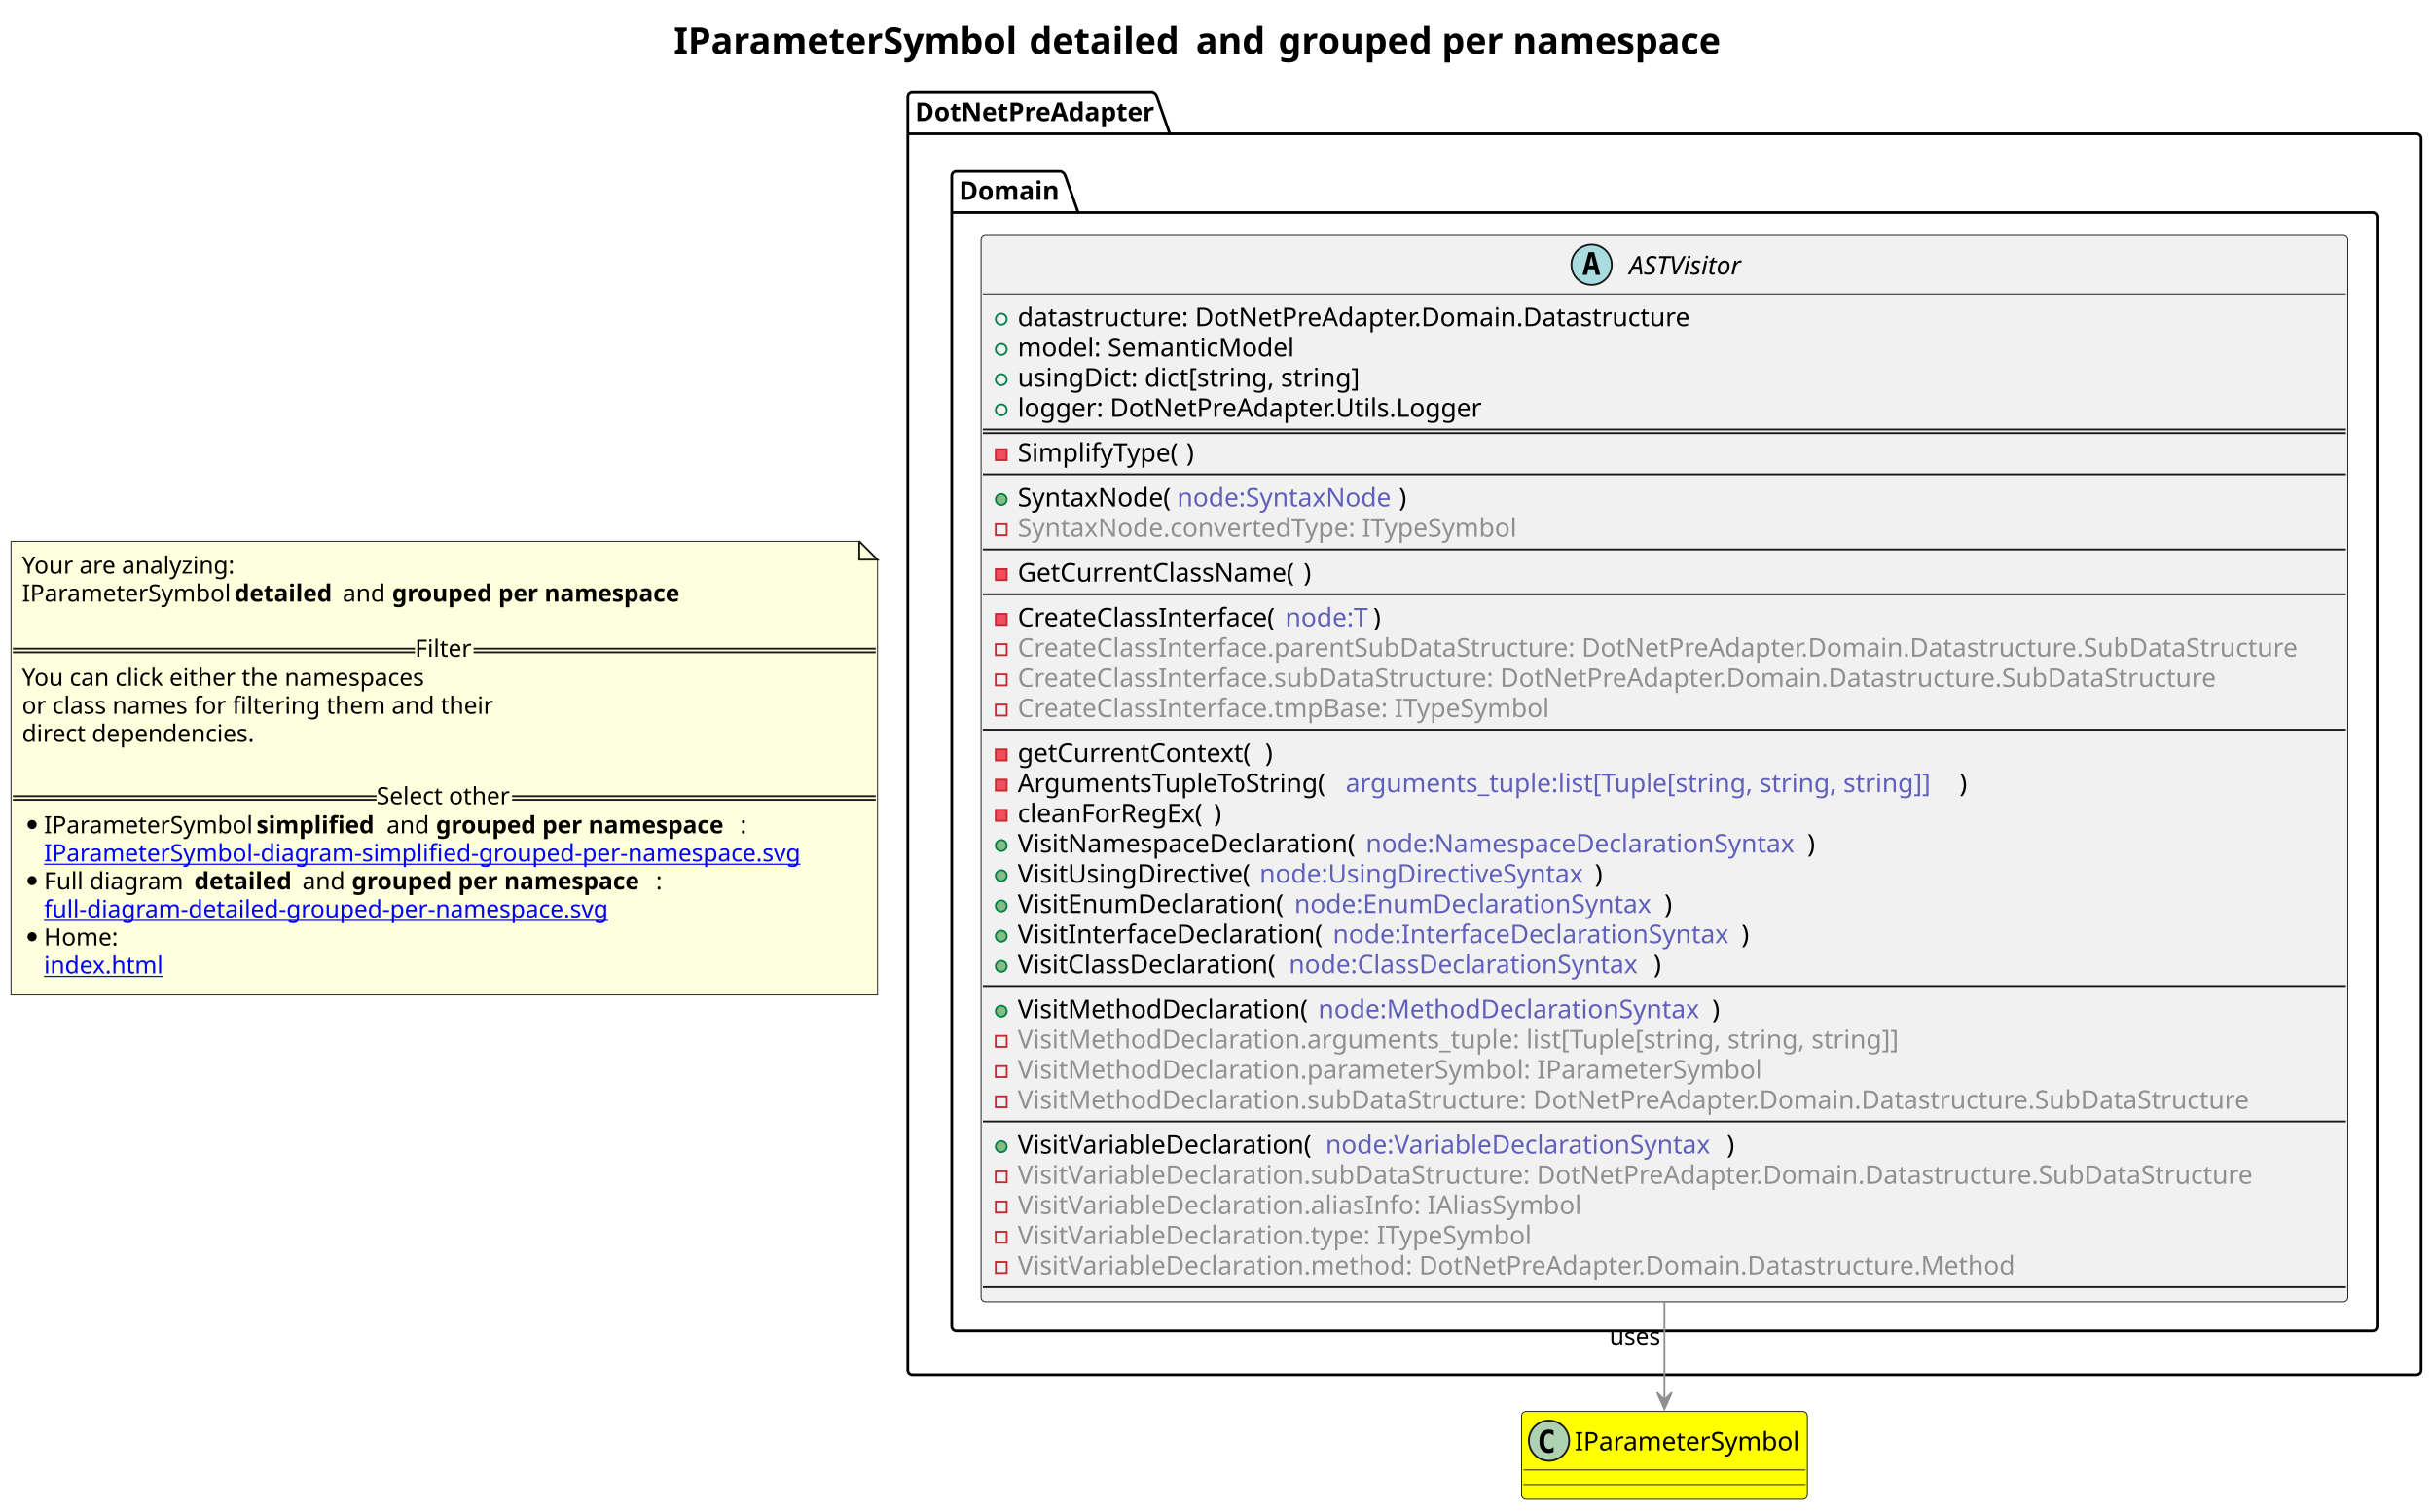
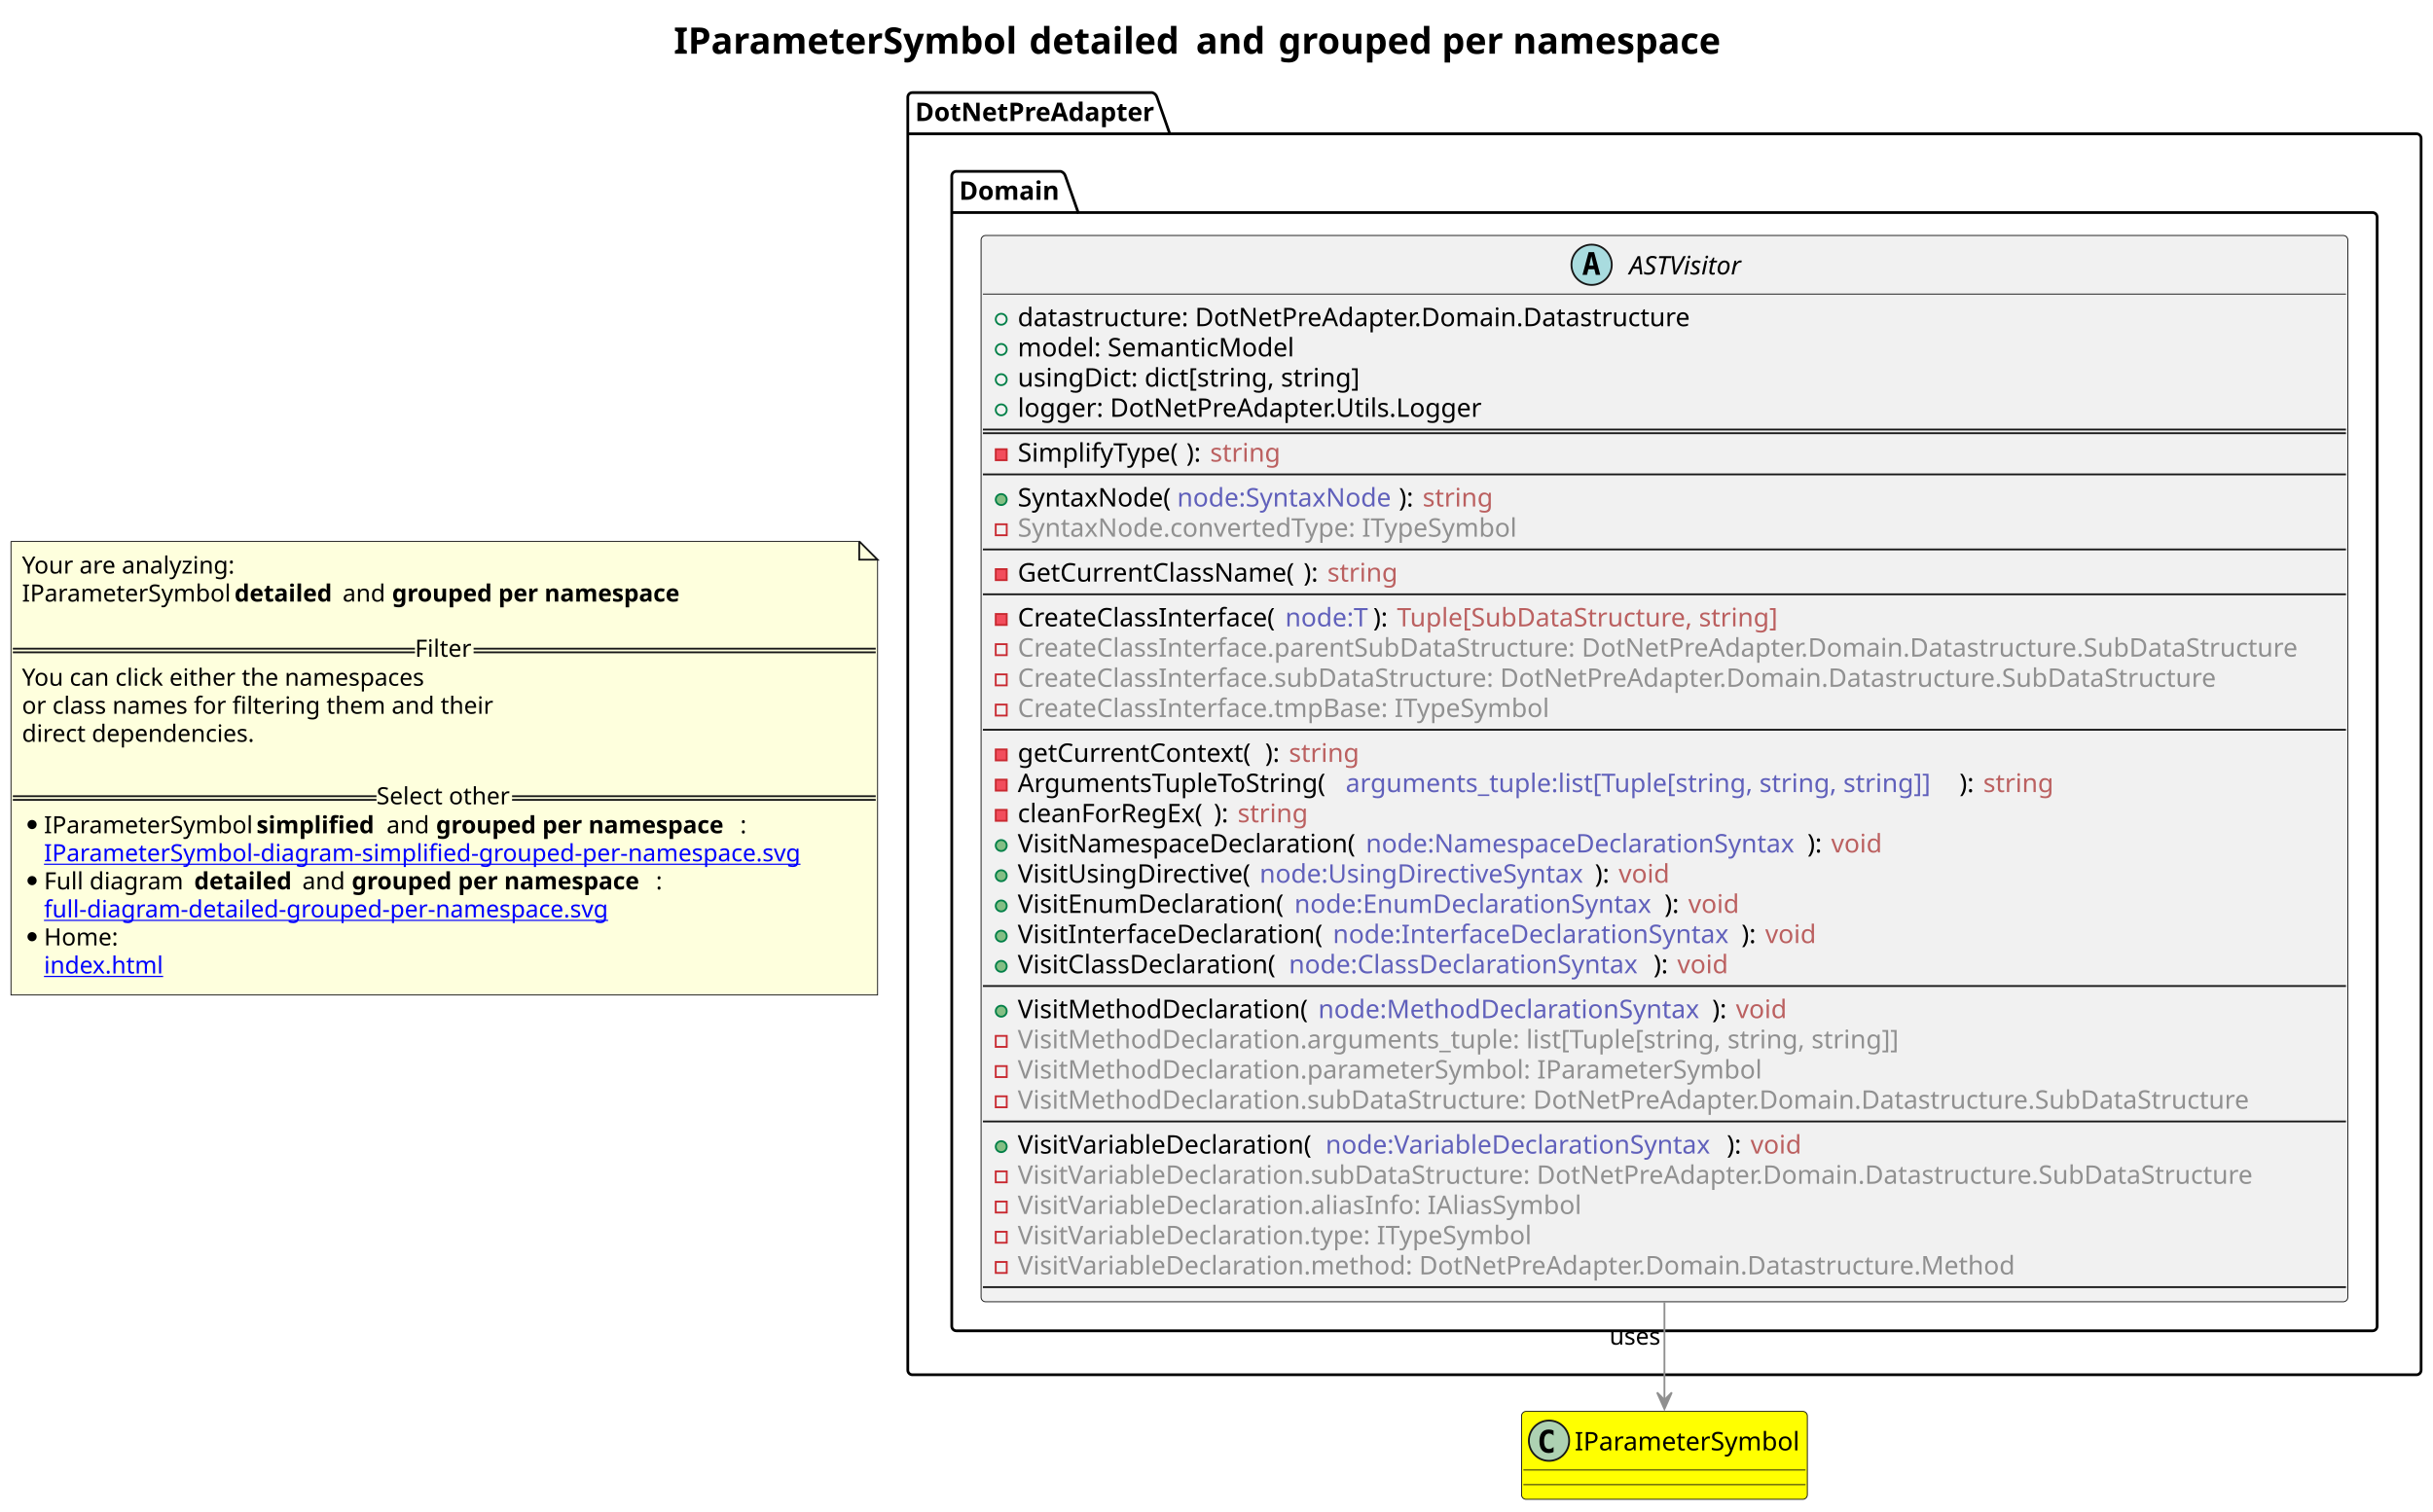
<svg xmlns="http://www.w3.org/2000/svg" xmlns:xlink="http://www.w3.org/1999/xlink" contentStyleType="text/css" height="825px" preserveAspectRatio="none" style="width:1328px;height:825px;background:#FFFFFF;" version="1.1" viewBox="0 0 1328 825" width="1328px" zoomAndPan="magnify">
  <defs />
  <g>
    <text fill="#000000" font-family="sans-serif" font-size="20" font-weight="bold" lengthAdjust="spacing" textLength="187" x="367.75" y="29.336">IParameterSymbol</text>
    <text fill="#000000" font-family="sans-serif" font-size="20" font-weight="bold" lengthAdjust="spacing" textLength="84" x="561.75" y="29.336">detailed</text>
    <text fill="#000000" font-family="sans-serif" font-size="20" font-weight="bold" lengthAdjust="spacing" textLength="38" x="652.75" y="29.336">and</text>
    <text fill="#000000" font-family="sans-serif" font-size="20" font-weight="bold" lengthAdjust="spacing" textLength="249" x="697.75" y="29.336">grouped per namespace</text>
    <g id="cluster_DotNetPreAdapter">
      <a href="DotNetPreAdapter-diagram-detailed-grouped-per-namespace.svg" target="_top" title="DotNetPreAdapter-diagram-detailed-grouped-per-namespace.svg" xlink:actuate="onRequest" xlink:href="DotNetPreAdapter-diagram-detailed-grouped-per-namespace.svg" xlink:show="new" xlink:title="DotNetPreAdapter-diagram-detailed-grouped-per-namespace.svg" xlink:type="simple">
        <path d="M498,50.555 L629,50.555 A3.75,3.75 0 0 1 631.5,53.055 L638.5,73.043 L1319,73.043 A2.5,2.5 0 0 1 1321.5,75.543 L1321.5,748.055 A2.5,2.5 0 0 1 1319,750.555 L498,750.555 A2.5,2.5 0 0 1 495.5,748.055 L495.5,53.055 A2.5,2.5 0 0 1 498,50.555 " fill="none" style="stroke:#000000;stroke-width:1.5;" />
        <line style="stroke:#000000;stroke-width:1.5;" x1="495.5" x2="638.5" y1="73.043" y2="73.043" />
        <text fill="#000000" font-family="sans-serif" font-size="14" font-weight="bold" lengthAdjust="spacing" textLength="130" x="499.5" y="66.09">DotNetPreAdapter</text>
      </a>
    </g>
    <g id="cluster_Domain">
      <a href="DotNetPreAdapter.Domain-diagram-detailed-grouped-per-namespace.svg" target="_top" title="DotNetPreAdapter.Domain-diagram-detailed-grouped-per-namespace.svg" xlink:actuate="onRequest" xlink:href="DotNetPreAdapter.Domain-diagram-detailed-grouped-per-namespace.svg" xlink:show="new" xlink:title="DotNetPreAdapter.Domain-diagram-detailed-grouped-per-namespace.svg" xlink:type="simple">
        <path d="M522,93.555 L579,93.555 A3.75,3.75 0 0 1 581.5,96.055 L588.5,116.043 L1295,116.043 A2.5,2.5 0 0 1 1297.5,118.543 L1297.5,724.055 A2.5,2.5 0 0 1 1295,726.555 L522,726.555 A2.5,2.5 0 0 1 519.5,724.055 L519.5,96.055 A2.5,2.5 0 0 1 522,93.555 " fill="none" style="stroke:#000000;stroke-width:1.5;" />
        <line style="stroke:#000000;stroke-width:1.5;" x1="519.5" x2="588.5" y1="116.043" y2="116.043" />
        <text fill="#000000" font-family="sans-serif" font-size="14" font-weight="bold" lengthAdjust="spacing" textLength="56" x="523.5" y="109.09">Domain</text>
      </a>
    </g>
    <a href="DotNetPreAdapter.Domain.ASTVisitor-diagram-detailed-grouped-per-namespace.svg" target="_top" title="DotNetPreAdapter.Domain.ASTVisitor-diagram-detailed-grouped-per-namespace.svg" xlink:actuate="onRequest" xlink:href="DotNetPreAdapter.Domain.ASTVisitor-diagram-detailed-grouped-per-namespace.svg" xlink:show="new" xlink:title="DotNetPreAdapter.Domain.ASTVisitor-diagram-detailed-grouped-per-namespace.svg" xlink:type="simple">
      <g id="elem_ASTVisitor">
        <rect codeLine="9" fill="#F1F1F1" height="582.16" id="ASTVisitor" rx="2.5" ry="2.5" style="stroke:#181818;stroke-width:0.5;" width="746" x="535.5" y="128.555" />
        <ellipse cx="868.75" cy="144.555" fill="#A9DCDF" rx="11" ry="11" style="stroke:#181818;stroke-width:1.0;" />
        <path d="M868.613,139.903 L867.46,144.975 L869.775,144.975 Z M867.119,137.662 L870.116,137.662 L873.461,150.055 L871.012,150.055 L870.249,146.992 L866.97,146.992 L866.223,150.055 L863.774,150.055 Z " fill="#000000" />
        <text fill="#000000" font-family="sans-serif" font-size="14" font-style="italic" lengthAdjust="spacing" textLength="71" x="889.25" y="149.846">ASTVisitor</text>
        <line style="stroke:#181818;stroke-width:0.5;" x1="536.5" x2="1280.5" y1="160.555" y2="160.555" />
        <ellipse cx="546.5" cy="174.299" fill="none" rx="3" ry="3" style="stroke:#038048;stroke-width:1.0;" />
        <text fill="#000000" font-family="sans-serif" font-size="14" lengthAdjust="spacing" textLength="378" x="555.5" y="178.09">datastructure: DotNetPreAdapter.Domain.Datastructure</text>
        <ellipse cx="546.5" cy="190.787" fill="none" rx="3" ry="3" style="stroke:#038048;stroke-width:1.0;" />
        <text fill="#000000" font-family="sans-serif" font-size="14" lengthAdjust="spacing" textLength="155" x="555.5" y="194.578">model: SemanticModel</text>
        <ellipse cx="546.5" cy="207.275" fill="none" rx="3" ry="3" style="stroke:#038048;stroke-width:1.0;" />
        <text fill="#000000" font-family="sans-serif" font-size="14" lengthAdjust="spacing" textLength="195" x="555.5" y="211.066">usingDict: dict[string, string]</text>
        <ellipse cx="546.5" cy="223.764" fill="none" rx="3" ry="3" style="stroke:#038048;stroke-width:1.0;" />
        <text fill="#000000" font-family="sans-serif" font-size="14" lengthAdjust="spacing" textLength="263" x="555.5" y="227.555">logger: DotNetPreAdapter.Utils.Logger</text>
        <line style="stroke:#181818;stroke-width:1.0;" x1="536.5" x2="1280.5" y1="234.508" y2="234.508" />
        <line style="stroke:#181818;stroke-width:1.0;" x1="536.5" x2="1280.5" y1="236.508" y2="236.508" />
        <rect fill="#F24D5C" height="6" style="stroke:#C82930;stroke-width:1.0;" width="6" x="543.5" y="245.252" />
        <text fill="#000000" font-family="sans-serif" font-size="14" lengthAdjust="spacing" textLength="92" x="555.5" y="252.043">SimplifyType(</text>
-         <text fill="#000000" font-family="sans-serif" font-size="14" lengthAdjust="spacing" textLength="5" x="647.5" y="252.043">)</text>
+         <text fill="#000000" font-family="sans-serif" font-size="14" lengthAdjust="spacing" textLength="9" x="647.5" y="252.043">):</text>
+         <text fill="#BB6060" font-family="sans-serif" font-size="14" lengthAdjust="spacing" textLength="40" x="660.5" y="252.043">string</text>
        <line style="stroke:#181818;stroke-width:1.0;" x1="536.5" x2="1280.5" y1="258.996" y2="258.996" />
        <ellipse cx="546.5" cy="272.74" fill="#84BE84" rx="3" ry="3" style="stroke:#038048;stroke-width:1.0;" />
        <text fill="#000000" font-family="sans-serif" font-size="14" lengthAdjust="spacing" textLength="87" x="555.5" y="276.531">SyntaxNode(</text>
        <text fill="#6060BB" font-family="sans-serif" font-size="14" lengthAdjust="spacing" textLength="121" x="642.5" y="276.531">node:SyntaxNode</text>
-         <text fill="#000000" font-family="sans-serif" font-size="14" lengthAdjust="spacing" textLength="5" x="763.5" y="276.531">)</text>
+         <text fill="#000000" font-family="sans-serif" font-size="14" lengthAdjust="spacing" textLength="9" x="763.5" y="276.531">):</text>
+         <text fill="#BB6060" font-family="sans-serif" font-size="14" lengthAdjust="spacing" textLength="40" x="776.5" y="276.531">string</text>
        <rect fill="none" height="6" style="stroke:#C82930;stroke-width:1.0;" width="6" x="543.5" y="286.228" />
        <text fill="#909090" font-family="sans-serif" font-size="14" lengthAdjust="spacing" textLength="282" x="555.5" y="293.019">SyntaxNode.convertedType: ITypeSymbol</text>
        <line style="stroke:#181818;stroke-width:1.0;" x1="536.5" x2="1280.5" y1="299.973" y2="299.973" />
        <rect fill="#F24D5C" height="6" style="stroke:#C82930;stroke-width:1.0;" width="6" x="543.5" y="310.717" />
        <text fill="#000000" font-family="sans-serif" font-size="14" lengthAdjust="spacing" textLength="156" x="555.5" y="317.508">GetCurrentClassName(</text>
-         <text fill="#000000" font-family="sans-serif" font-size="14" lengthAdjust="spacing" textLength="5" x="711.5" y="317.508">)</text>
+         <text fill="#000000" font-family="sans-serif" font-size="14" lengthAdjust="spacing" textLength="9" x="711.5" y="317.508">):</text>
+         <text fill="#BB6060" font-family="sans-serif" font-size="14" lengthAdjust="spacing" textLength="40" x="724.5" y="317.508">string</text>
        <line style="stroke:#181818;stroke-width:1.0;" x1="536.5" x2="1280.5" y1="324.461" y2="324.461" />
        <rect fill="#F24D5C" height="6" style="stroke:#C82930;stroke-width:1.0;" width="6" x="543.5" y="335.205" />
        <text fill="#000000" font-family="sans-serif" font-size="14" lengthAdjust="spacing" textLength="146" x="555.5" y="341.996">CreateClassInterface(</text>
        <text fill="#6060BB" font-family="sans-serif" font-size="14" lengthAdjust="spacing" textLength="48" x="701.5" y="341.996">node:T</text>
-         <text fill="#000000" font-family="sans-serif" font-size="14" lengthAdjust="spacing" textLength="5" x="749.5" y="341.996">)</text>
+         <text fill="#000000" font-family="sans-serif" font-size="14" lengthAdjust="spacing" textLength="9" x="749.5" y="341.996">):</text>
+         <text fill="#BB6060" font-family="sans-serif" font-size="14" lengthAdjust="spacing" textLength="217" x="762.5" y="341.996">Tuple[SubDataStructure, string]</text>
        <rect fill="none" height="6" style="stroke:#C82930;stroke-width:1.0;" width="6" x="543.5" y="351.693" />
        <text fill="#909090" font-family="sans-serif" font-size="14" lengthAdjust="spacing" textLength="720" x="555.5" y="358.484">CreateClassInterface.parentSubDataStructure: DotNetPreAdapter.Domain.Datastructure.SubDataStructure</text>
        <rect fill="none" height="6" style="stroke:#C82930;stroke-width:1.0;" width="6" x="543.5" y="368.182" />
        <text fill="#909090" font-family="sans-serif" font-size="14" lengthAdjust="spacing" textLength="674" x="555.5" y="374.973">CreateClassInterface.subDataStructure: DotNetPreAdapter.Domain.Datastructure.SubDataStructure</text>
        <rect fill="none" height="6" style="stroke:#C82930;stroke-width:1.0;" width="6" x="543.5" y="384.67" />
        <text fill="#909090" font-family="sans-serif" font-size="14" lengthAdjust="spacing" textLength="298" x="555.5" y="391.461">CreateClassInterface.tmpBase: ITypeSymbol</text>
        <line style="stroke:#181818;stroke-width:1.0;" x1="536.5" x2="1280.5" y1="398.414" y2="398.414" />
        <rect fill="#F24D5C" height="6" style="stroke:#C82930;stroke-width:1.0;" width="6" x="543.5" y="409.158" />
        <text fill="#000000" font-family="sans-serif" font-size="14" lengthAdjust="spacing" textLength="135" x="555.5" y="415.949">getCurrentContext(</text>
-         <text fill="#000000" font-family="sans-serif" font-size="14" lengthAdjust="spacing" textLength="5" x="690.5" y="415.949">)</text>
+         <text fill="#000000" font-family="sans-serif" font-size="14" lengthAdjust="spacing" textLength="9" x="690.5" y="415.949">):</text>
+         <text fill="#BB6060" font-family="sans-serif" font-size="14" lengthAdjust="spacing" textLength="40" x="703.5" y="415.949">string</text>
        <rect fill="#F24D5C" height="6" style="stroke:#C82930;stroke-width:1.0;" width="6" x="543.5" y="425.647" />
        <text fill="#000000" font-family="sans-serif" font-size="14" lengthAdjust="spacing" textLength="179" x="555.5" y="432.438">ArgumentsTupleToString(</text>
        <text fill="#6060BB" font-family="sans-serif" font-size="14" lengthAdjust="spacing" textLength="335" x="734.5" y="432.438">arguments_tuple:list[Tuple[string, string, string]]</text>
-         <text fill="#000000" font-family="sans-serif" font-size="14" lengthAdjust="spacing" textLength="5" x="1069.5" y="432.438">)</text>
+         <text fill="#000000" font-family="sans-serif" font-size="14" lengthAdjust="spacing" textLength="9" x="1069.5" y="432.438">):</text>
+         <text fill="#BB6060" font-family="sans-serif" font-size="14" lengthAdjust="spacing" textLength="40" x="1082.5" y="432.438">string</text>
        <rect fill="#F24D5C" height="6" style="stroke:#C82930;stroke-width:1.0;" width="6" x="543.5" y="442.135" />
        <text fill="#000000" font-family="sans-serif" font-size="14" lengthAdjust="spacing" textLength="107" x="555.5" y="448.926">cleanForRegEx(</text>
-         <text fill="#000000" font-family="sans-serif" font-size="14" lengthAdjust="spacing" textLength="5" x="662.5" y="448.926">)</text>
+         <text fill="#000000" font-family="sans-serif" font-size="14" lengthAdjust="spacing" textLength="9" x="662.5" y="448.926">):</text>
+         <text fill="#BB6060" font-family="sans-serif" font-size="14" lengthAdjust="spacing" textLength="40" x="675.5" y="448.926">string</text>
        <ellipse cx="546.5" cy="461.623" fill="#84BE84" rx="3" ry="3" style="stroke:#038048;stroke-width:1.0;" />
        <text fill="#000000" font-family="sans-serif" font-size="14" lengthAdjust="spacing" textLength="190" x="555.5" y="465.414">VisitNamespaceDeclaration(</text>
        <text fill="#6060BB" font-family="sans-serif" font-size="14" lengthAdjust="spacing" textLength="241" x="745.5" y="465.414">node:NamespaceDeclarationSyntax</text>
-         <text fill="#000000" font-family="sans-serif" font-size="14" lengthAdjust="spacing" textLength="5" x="986.5" y="465.414">)</text>
+         <text fill="#000000" font-family="sans-serif" font-size="14" lengthAdjust="spacing" textLength="9" x="986.5" y="465.414">):</text>
+         <text fill="#BB6060" font-family="sans-serif" font-size="14" lengthAdjust="spacing" textLength="29" x="999.5" y="465.414">void</text>
        <ellipse cx="546.5" cy="478.111" fill="#84BE84" rx="3" ry="3" style="stroke:#038048;stroke-width:1.0;" />
        <text fill="#000000" font-family="sans-serif" font-size="14" lengthAdjust="spacing" textLength="132" x="555.5" y="481.902">VisitUsingDirective(</text>
        <text fill="#6060BB" font-family="sans-serif" font-size="14" lengthAdjust="spacing" textLength="183" x="687.5" y="481.902">node:UsingDirectiveSyntax</text>
-         <text fill="#000000" font-family="sans-serif" font-size="14" lengthAdjust="spacing" textLength="5" x="870.5" y="481.902">)</text>
+         <text fill="#000000" font-family="sans-serif" font-size="14" lengthAdjust="spacing" textLength="9" x="870.5" y="481.902">):</text>
+         <text fill="#BB6060" font-family="sans-serif" font-size="14" lengthAdjust="spacing" textLength="29" x="883.5" y="481.902">void</text>
        <ellipse cx="546.5" cy="494.6" fill="#84BE84" rx="3" ry="3" style="stroke:#038048;stroke-width:1.0;" />
        <text fill="#000000" font-family="sans-serif" font-size="14" lengthAdjust="spacing" textLength="151" x="555.5" y="498.391">VisitEnumDeclaration(</text>
        <text fill="#6060BB" font-family="sans-serif" font-size="14" lengthAdjust="spacing" textLength="202" x="706.5" y="498.391">node:EnumDeclarationSyntax</text>
-         <text fill="#000000" font-family="sans-serif" font-size="14" lengthAdjust="spacing" textLength="5" x="908.5" y="498.391">)</text>
+         <text fill="#000000" font-family="sans-serif" font-size="14" lengthAdjust="spacing" textLength="9" x="908.5" y="498.391">):</text>
+         <text fill="#BB6060" font-family="sans-serif" font-size="14" lengthAdjust="spacing" textLength="29" x="921.5" y="498.391">void</text>
        <ellipse cx="546.5" cy="511.088" fill="#84BE84" rx="3" ry="3" style="stroke:#038048;stroke-width:1.0;" />
        <text fill="#000000" font-family="sans-serif" font-size="14" lengthAdjust="spacing" textLength="172" x="555.5" y="514.879">VisitInterfaceDeclaration(</text>
        <text fill="#6060BB" font-family="sans-serif" font-size="14" lengthAdjust="spacing" textLength="223" x="727.5" y="514.879">node:InterfaceDeclarationSyntax</text>
-         <text fill="#000000" font-family="sans-serif" font-size="14" lengthAdjust="spacing" textLength="5" x="950.5" y="514.879">)</text>
+         <text fill="#000000" font-family="sans-serif" font-size="14" lengthAdjust="spacing" textLength="9" x="950.5" y="514.879">):</text>
+         <text fill="#BB6060" font-family="sans-serif" font-size="14" lengthAdjust="spacing" textLength="29" x="963.5" y="514.879">void</text>
        <ellipse cx="546.5" cy="527.576" fill="#84BE84" rx="3" ry="3" style="stroke:#038048;stroke-width:1.0;" />
        <text fill="#000000" font-family="sans-serif" font-size="14" lengthAdjust="spacing" textLength="148" x="555.5" y="531.367">VisitClassDeclaration(</text>
        <text fill="#6060BB" font-family="sans-serif" font-size="14" lengthAdjust="spacing" textLength="199" x="703.5" y="531.367">node:ClassDeclarationSyntax</text>
-         <text fill="#000000" font-family="sans-serif" font-size="14" lengthAdjust="spacing" textLength="5" x="902.5" y="531.367">)</text>
+         <text fill="#000000" font-family="sans-serif" font-size="14" lengthAdjust="spacing" textLength="9" x="902.5" y="531.367">):</text>
+         <text fill="#BB6060" font-family="sans-serif" font-size="14" lengthAdjust="spacing" textLength="29" x="915.5" y="531.367">void</text>
        <line style="stroke:#181818;stroke-width:1.0;" x1="536.5" x2="1280.5" y1="538.32" y2="538.32" />
        <ellipse cx="546.5" cy="552.064" fill="#84BE84" rx="3" ry="3" style="stroke:#038048;stroke-width:1.0;" />
        <text fill="#000000" font-family="sans-serif" font-size="14" lengthAdjust="spacing" textLength="164" x="555.5" y="555.856">VisitMethodDeclaration(</text>
        <text fill="#6060BB" font-family="sans-serif" font-size="14" lengthAdjust="spacing" textLength="215" x="719.5" y="555.856">node:MethodDeclarationSyntax</text>
-         <text fill="#000000" font-family="sans-serif" font-size="14" lengthAdjust="spacing" textLength="5" x="934.5" y="555.856">)</text>
+         <text fill="#000000" font-family="sans-serif" font-size="14" lengthAdjust="spacing" textLength="9" x="934.5" y="555.856">):</text>
+         <text fill="#BB6060" font-family="sans-serif" font-size="14" lengthAdjust="spacing" textLength="29" x="947.5" y="555.856">void</text>
        <rect fill="none" height="6" style="stroke:#C82930;stroke-width:1.0;" width="6" x="543.5" y="565.553" />
        <text fill="#909090" font-family="sans-serif" font-size="14" lengthAdjust="spacing" textLength="502" x="555.5" y="572.344">VisitMethodDeclaration.arguments_tuple: list[Tuple[string, string, string]]</text>
        <rect fill="none" height="6" style="stroke:#C82930;stroke-width:1.0;" width="6" x="543.5" y="582.041" />
        <text fill="#909090" font-family="sans-serif" font-size="14" lengthAdjust="spacing" textLength="416" x="555.5" y="588.832">VisitMethodDeclaration.parameterSymbol: IParameterSymbol</text>
        <rect fill="none" height="6" style="stroke:#C82930;stroke-width:1.0;" width="6" x="543.5" y="598.529" />
        <text fill="#909090" font-family="sans-serif" font-size="14" lengthAdjust="spacing" textLength="692" x="555.5" y="605.32">VisitMethodDeclaration.subDataStructure: DotNetPreAdapter.Domain.Datastructure.SubDataStructure</text>
        <line style="stroke:#181818;stroke-width:1.0;" x1="536.5" x2="1280.5" y1="612.273" y2="612.273" />
        <ellipse cx="546.5" cy="626.018" fill="#84BE84" rx="3" ry="3" style="stroke:#038048;stroke-width:1.0;" />
        <text fill="#000000" font-family="sans-serif" font-size="14" lengthAdjust="spacing" textLength="168" x="555.5" y="629.809">VisitVariableDeclaration(</text>
        <text fill="#6060BB" font-family="sans-serif" font-size="14" lengthAdjust="spacing" textLength="219" x="723.5" y="629.809">node:VariableDeclarationSyntax</text>
-         <text fill="#000000" font-family="sans-serif" font-size="14" lengthAdjust="spacing" textLength="5" x="942.5" y="629.809">)</text>
+         <text fill="#000000" font-family="sans-serif" font-size="14" lengthAdjust="spacing" textLength="9" x="942.5" y="629.809">):</text>
+         <text fill="#BB6060" font-family="sans-serif" font-size="14" lengthAdjust="spacing" textLength="29" x="955.5" y="629.809">void</text>
        <rect fill="none" height="6" style="stroke:#C82930;stroke-width:1.0;" width="6" x="543.5" y="639.506" />
        <text fill="#909090" font-family="sans-serif" font-size="14" lengthAdjust="spacing" textLength="696" x="555.5" y="646.297">VisitVariableDeclaration.subDataStructure: DotNetPreAdapter.Domain.Datastructure.SubDataStructure</text>
        <rect fill="none" height="6" style="stroke:#C82930;stroke-width:1.0;" width="6" x="543.5" y="655.994" />
        <text fill="#909090" font-family="sans-serif" font-size="14" lengthAdjust="spacing" textLength="320" x="555.5" y="662.785">VisitVariableDeclaration.aliasInfo: IAliasSymbol</text>
        <rect fill="none" height="6" style="stroke:#C82930;stroke-width:1.0;" width="6" x="543.5" y="672.482" />
        <text fill="#909090" font-family="sans-serif" font-size="14" lengthAdjust="spacing" textLength="291" x="555.5" y="679.273">VisitVariableDeclaration.type: ITypeSymbol</text>
        <rect fill="none" height="6" style="stroke:#C82930;stroke-width:1.0;" width="6" x="543.5" y="688.971" />
        <text fill="#909090" font-family="sans-serif" font-size="14" lengthAdjust="spacing" textLength="562" x="555.5" y="695.762">VisitVariableDeclaration.method: DotNetPreAdapter.Domain.Datastructure.Method</text>
        <line style="stroke:#181818;stroke-width:1.0;" x1="536.5" x2="1280.5" y1="702.715" y2="702.715" />
      </g>
    </a>
    <g id="elem_FloatingNote">
      <path d="M6,295.555 L6,543.213 L479,543.213 L479,305.555 L469,295.555 L6,295.555 " fill="#FEFFDD" style="stroke:#181818;stroke-width:0.5;" />
      <path d="M469,295.555 L469,305.555 L479,305.555 L469,295.555 " fill="#FEFFDD" style="stroke:#181818;stroke-width:1.0;" />
      <text fill="#000000" font-family="sans-serif" font-size="13" lengthAdjust="spacing" textLength="120" x="12" y="313.123">Your are analyzing:</text>
      <text fill="#000000" font-family="sans-serif" font-size="13" lengthAdjust="spacing" textLength="112" x="12" y="328.434">IParameterSymbol</text>
      <text fill="#000000" font-family="sans-serif" font-size="13" font-weight="bold" lengthAdjust="spacing" textLength="55" x="128" y="328.434">detailed</text>
      <text fill="#000000" font-family="sans-serif" font-size="13" lengthAdjust="spacing" textLength="23" x="187" y="328.434">and</text>
      <text fill="#000000" font-family="sans-serif" font-size="13" font-weight="bold" lengthAdjust="spacing" textLength="166" x="214" y="328.434">grouped per namespace</text>
      <text fill="#000000" font-family="sans-serif" font-size="13" lengthAdjust="spacing" textLength="4" x="12" y="343.744"> </text>
      <text fill="#000000" font-family="sans-serif" font-size="13" lengthAdjust="spacing" textLength="229" x="12" y="374.365">You can click either the namespaces</text>
      <text fill="#000000" font-family="sans-serif" font-size="13" lengthAdjust="spacing" textLength="266" x="12" y="389.676">or class names for filtering them and their</text>
      <text fill="#000000" font-family="sans-serif" font-size="13" lengthAdjust="spacing" textLength="130" x="12" y="404.986">direct dependencies.</text>
      <text fill="#000000" font-family="sans-serif" font-size="13" lengthAdjust="spacing" textLength="4" x="12" y="420.297"> </text>
      <line style="stroke:#181818;stroke-width:1.0;" x1="7" x2="226.5" y1="354.142" y2="354.142" />
      <line style="stroke:#181818;stroke-width:1.0;" x1="7" x2="226.5" y1="356.142" y2="356.142" />
      <text fill="#000000" font-family="sans-serif" font-size="13" lengthAdjust="spacing" textLength="32" x="226.5" y="358.555">Filter</text>
      <line style="stroke:#181818;stroke-width:1.0;" x1="258.5" x2="478" y1="354.142" y2="354.142" />
      <line style="stroke:#181818;stroke-width:1.0;" x1="258.5" x2="478" y1="356.142" y2="356.142" />
      <ellipse cx="17.5" cy="450.16" fill="#000000" rx="2.5" ry="2.5" style="stroke:#000000;stroke-width:0.0;" />
      <text fill="#000000" font-family="sans-serif" font-size="13" lengthAdjust="spacing" textLength="112" x="24" y="454.918">IParameterSymbol</text>
      <text fill="#000000" font-family="sans-serif" font-size="13" font-weight="bold" lengthAdjust="spacing" textLength="67" x="140" y="454.918">simplified</text>
      <text fill="#000000" font-family="sans-serif" font-size="13" lengthAdjust="spacing" textLength="23" x="211" y="454.918">and</text>
      <text fill="#000000" font-family="sans-serif" font-size="13" font-weight="bold" lengthAdjust="spacing" textLength="166" x="238" y="454.918">grouped per namespace</text>
      <text fill="#000000" font-family="sans-serif" font-size="13" lengthAdjust="spacing" textLength="4" x="404" y="454.918">:</text>
      <text fill="#000000" font-family="sans-serif" font-size="13" lengthAdjust="spacing" textLength="12" x="12" y="470.228">   </text>
      <a href="IParameterSymbol-diagram-simplified-grouped-per-namespace.svg" target="_top" title="IParameterSymbol-diagram-simplified-grouped-per-namespace.svg" xlink:actuate="onRequest" xlink:href="IParameterSymbol-diagram-simplified-grouped-per-namespace.svg" xlink:show="new" xlink:title="IParameterSymbol-diagram-simplified-grouped-per-namespace.svg" xlink:type="simple">
        <text fill="#0000FF" font-family="sans-serif" font-size="13" lengthAdjust="spacing" text-decoration="underline" textLength="434" x="24" y="470.228">IParameterSymbol-diagram-simplified-grouped-per-namespace.svg</text>
      </a>
      <ellipse cx="17.5" cy="480.781" fill="#000000" rx="2.5" ry="2.5" style="stroke:#000000;stroke-width:0.0;" />
      <text fill="#000000" font-family="sans-serif" font-size="13" lengthAdjust="spacing" textLength="78" x="24" y="485.539">Full diagram</text>
      <text fill="#000000" font-family="sans-serif" font-size="13" font-weight="bold" lengthAdjust="spacing" textLength="55" x="106" y="485.539">detailed</text>
      <text fill="#000000" font-family="sans-serif" font-size="13" lengthAdjust="spacing" textLength="23" x="165" y="485.539">and</text>
      <text fill="#000000" font-family="sans-serif" font-size="13" font-weight="bold" lengthAdjust="spacing" textLength="166" x="192" y="485.539">grouped per namespace</text>
      <text fill="#000000" font-family="sans-serif" font-size="13" lengthAdjust="spacing" textLength="4" x="358" y="485.539">:</text>
      <text fill="#000000" font-family="sans-serif" font-size="13" lengthAdjust="spacing" textLength="12" x="12" y="500.85">   </text>
      <a href="full-diagram-detailed-grouped-per-namespace.svg" target="_top" title="full-diagram-detailed-grouped-per-namespace.svg" xlink:actuate="onRequest" xlink:href="full-diagram-detailed-grouped-per-namespace.svg" xlink:show="new" xlink:title="full-diagram-detailed-grouped-per-namespace.svg" xlink:type="simple">
        <text fill="#0000FF" font-family="sans-serif" font-size="13" lengthAdjust="spacing" text-decoration="underline" textLength="330" x="24" y="500.85">full-diagram-detailed-grouped-per-namespace.svg</text>
      </a>
      <ellipse cx="17.5" cy="511.402" fill="#000000" rx="2.5" ry="2.5" style="stroke:#000000;stroke-width:0.0;" />
      <text fill="#000000" font-family="sans-serif" font-size="13" lengthAdjust="spacing" textLength="41" x="24" y="516.16">Home:</text>
      <text fill="#000000" font-family="sans-serif" font-size="13" lengthAdjust="spacing" textLength="12" x="12" y="531.471">   </text>
      <a href="index.html" target="_top" title="index.html" xlink:actuate="onRequest" xlink:href="index.html" xlink:show="new" xlink:title="index.html" xlink:type="simple">
        <text fill="#0000FF" font-family="sans-serif" font-size="13" lengthAdjust="spacing" text-decoration="underline" textLength="68" x="24" y="531.471">index.html</text>
      </a>
      <line style="stroke:#181818;stroke-width:1.0;" x1="7" x2="205.5" y1="434.694" y2="434.694" />
      <line style="stroke:#181818;stroke-width:1.0;" x1="7" x2="205.5" y1="436.694" y2="436.694" />
      <text fill="#000000" font-family="sans-serif" font-size="13" lengthAdjust="spacing" textLength="74" x="205.5" y="439.107">Select other</text>
      <line style="stroke:#181818;stroke-width:1.0;" x1="279.5" x2="478" y1="434.694" y2="434.694" />
      <line style="stroke:#181818;stroke-width:1.0;" x1="279.5" x2="478" y1="436.694" y2="436.694" />
    </g>
    <a href="IParameterSymbol-diagram-detailed-grouped-per-namespace.svg" target="_top" title="IParameterSymbol-diagram-detailed-grouped-per-namespace.svg" xlink:actuate="onRequest" xlink:href="IParameterSymbol-diagram-detailed-grouped-per-namespace.svg" xlink:show="new" xlink:title="IParameterSymbol-diagram-detailed-grouped-per-namespace.svg" xlink:type="simple">
      <g id="elem_IParameterSymbol">
        <rect codeLine="4" fill="#FFFF00" height="48" id="IParameterSymbol" rx="2.5" ry="2.5" style="stroke:#181818;stroke-width:0.5;" width="156" x="830.5" y="770.555" />
        <ellipse cx="845.5" cy="786.555" fill="#ADD1B2" rx="11" ry="11" style="stroke:#181818;stroke-width:1.0;" />
        <path d="M847.973,792.698 Q847.392,792.997 846.753,793.146 Q846.114,793.295 845.408,793.295 Q842.901,793.295 841.582,791.644 Q840.262,789.992 840.262,786.871 Q840.262,783.741 841.582,782.089 Q842.901,780.438 845.408,780.438 Q846.114,780.438 846.761,780.587 Q847.409,780.736 847.973,781.035 L847.973,783.758 Q847.342,783.177 846.749,782.907 Q846.155,782.637 845.524,782.637 Q844.18,782.637 843.495,783.704 Q842.81,784.77 842.81,786.871 Q842.81,788.962 843.495,790.029 Q844.18,791.096 845.524,791.096 Q846.155,791.096 846.749,790.826 Q847.342,790.556 847.973,789.975 Z " fill="#000000" />
        <text fill="#000000" font-family="sans-serif" font-size="14" lengthAdjust="spacing" textLength="124" x="859.5" y="791.846">IParameterSymbol</text>
        <line style="stroke:#181818;stroke-width:0.5;" x1="831.5" x2="985.5" y1="802.555" y2="802.555" />
        <line style="stroke:#181818;stroke-width:0.5;" x1="831.5" x2="985.5" y1="810.555" y2="810.555" />
      </g>
    </a>
    <g id="link_ASTVisitor_IParameterSymbol">
      <path codeLine="61" d="M908.5,710.865 C908.5,710.865 908.5,764.255 908.5,764.255 " fill="none" id="ASTVisitor-to-IParameterSymbol" style="stroke:#909090;stroke-width:1.0;" />
      <polygon fill="#909090" points="908.5,769.255,912.5,760.255,908.5,764.255,904.5,760.255,908.5,769.255" style="stroke:#909090;stroke-width:1.0;" />
      <text fill="#000000" font-family="sans-serif" font-size="13" lengthAdjust="spacing" textLength="29" x="878.5" y="734.123">uses</text>
    </g>
  </g>
</svg>
